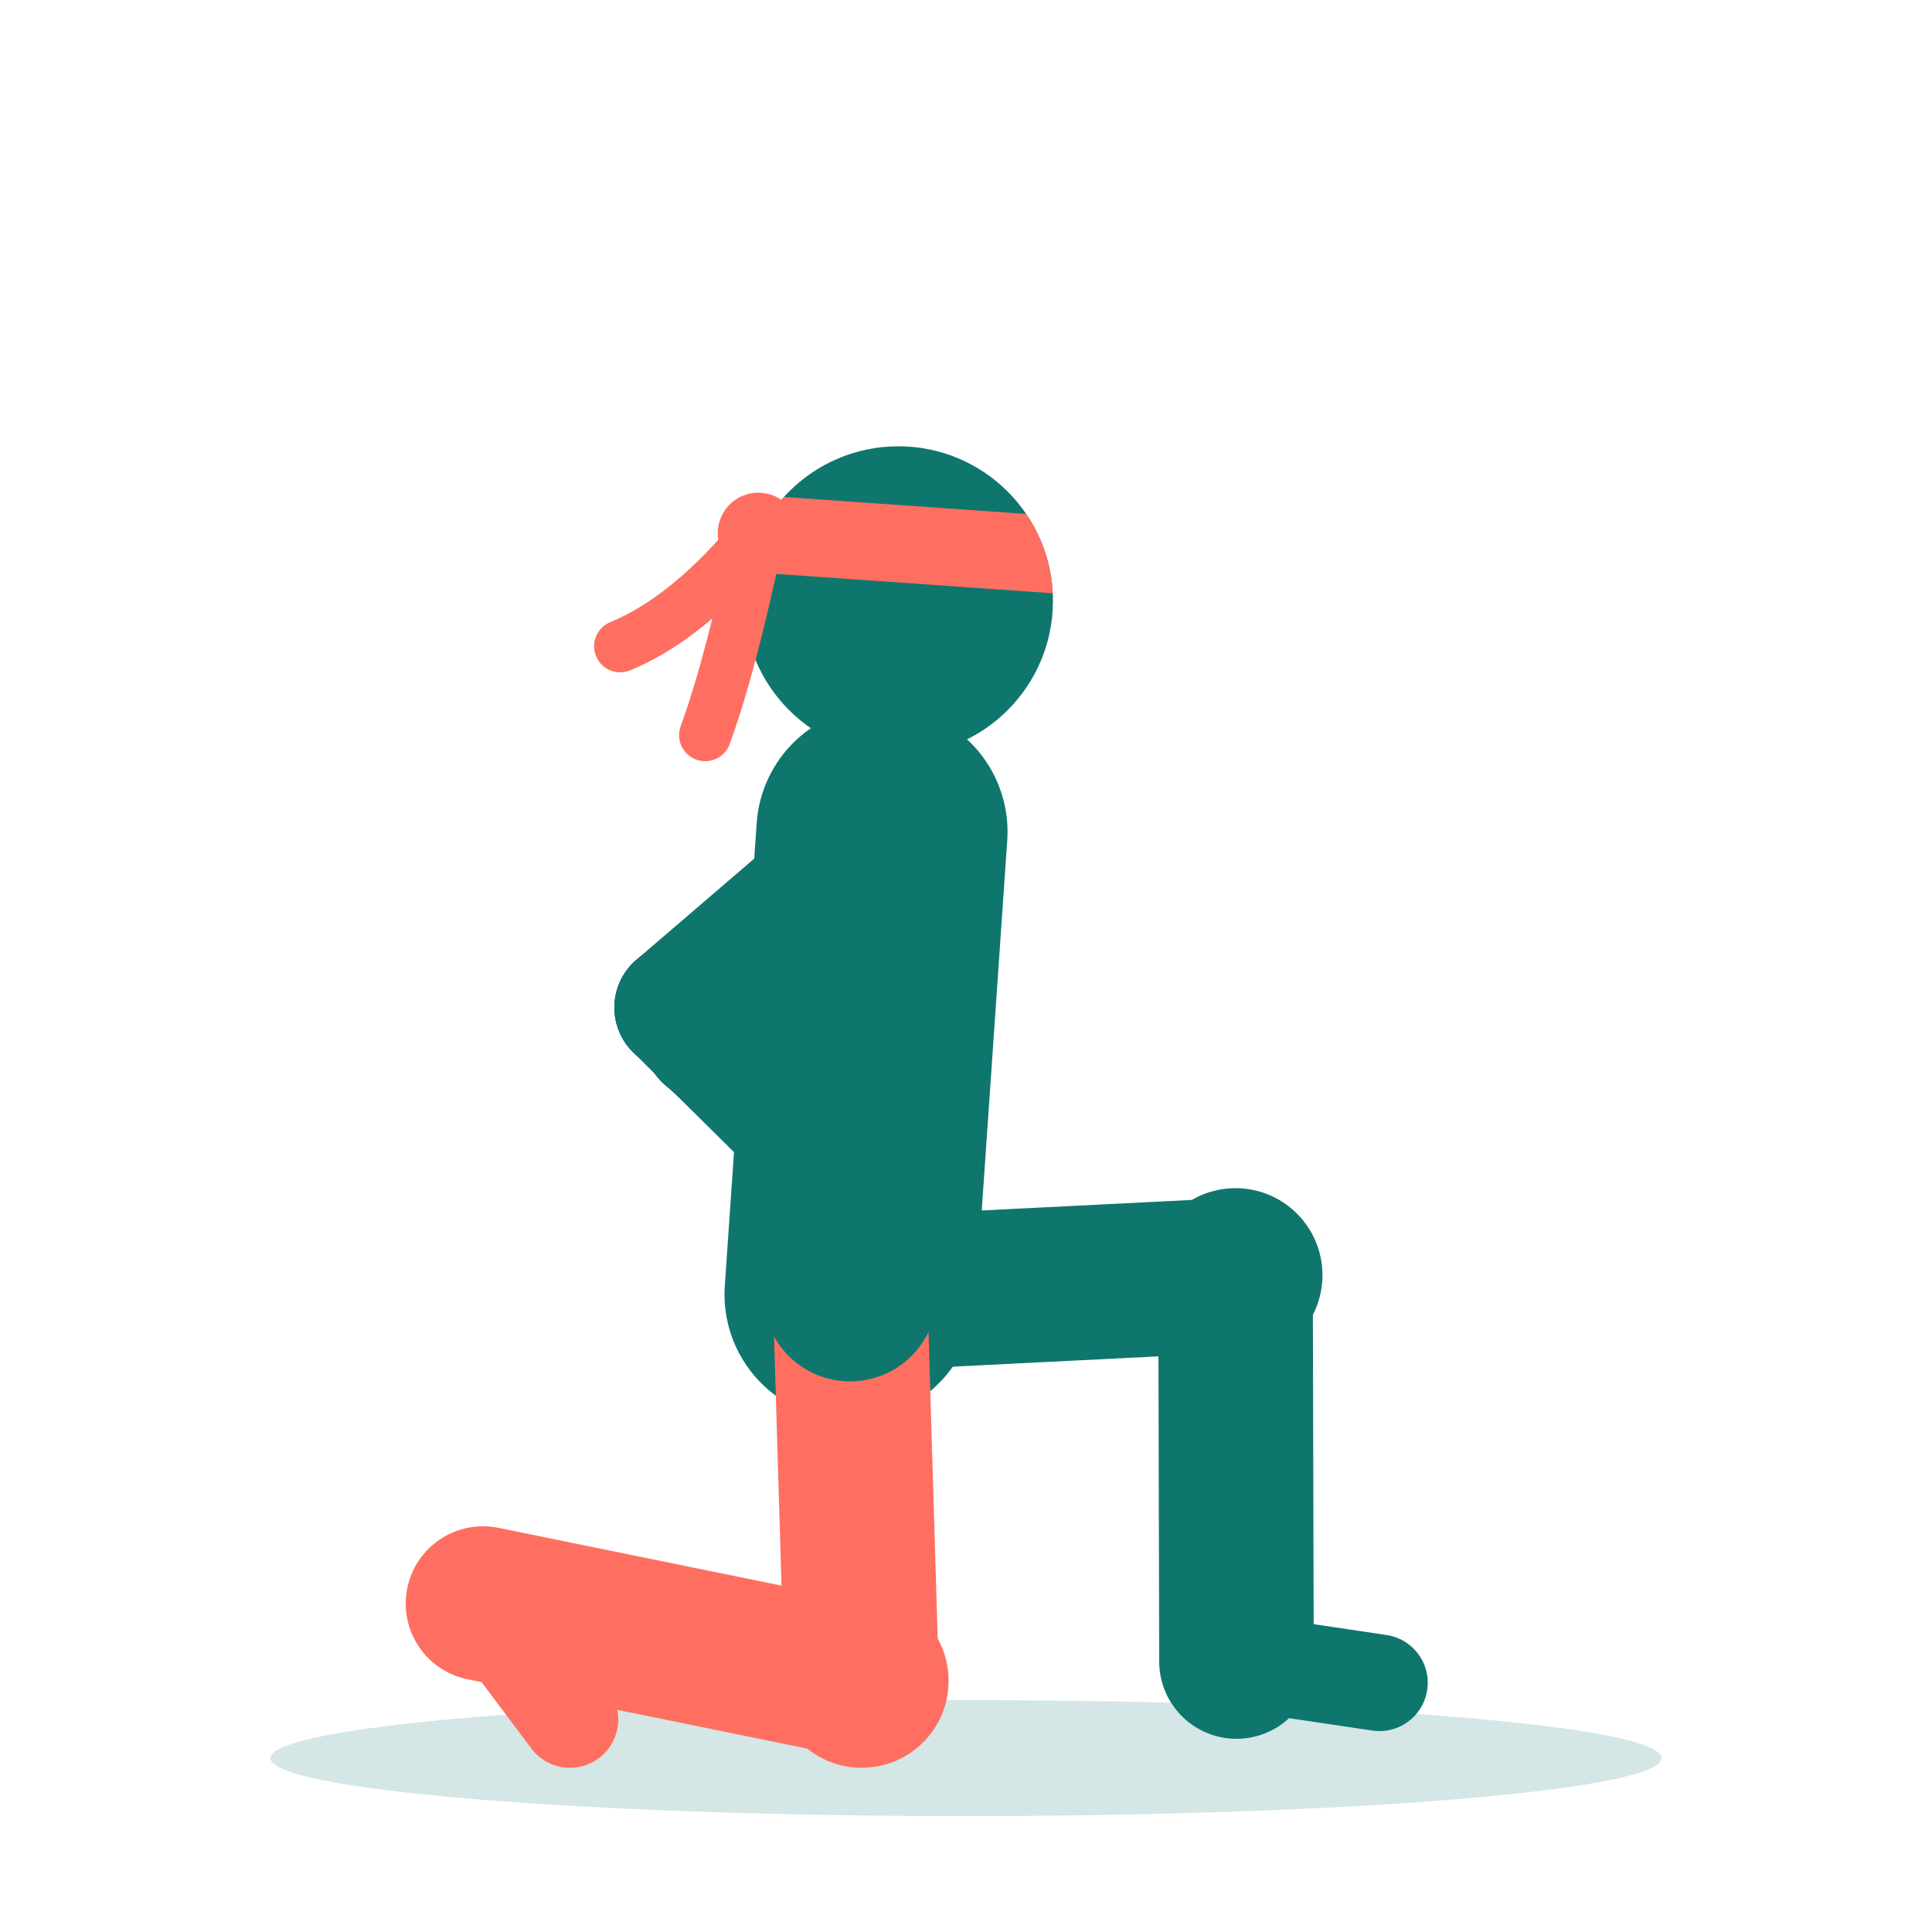
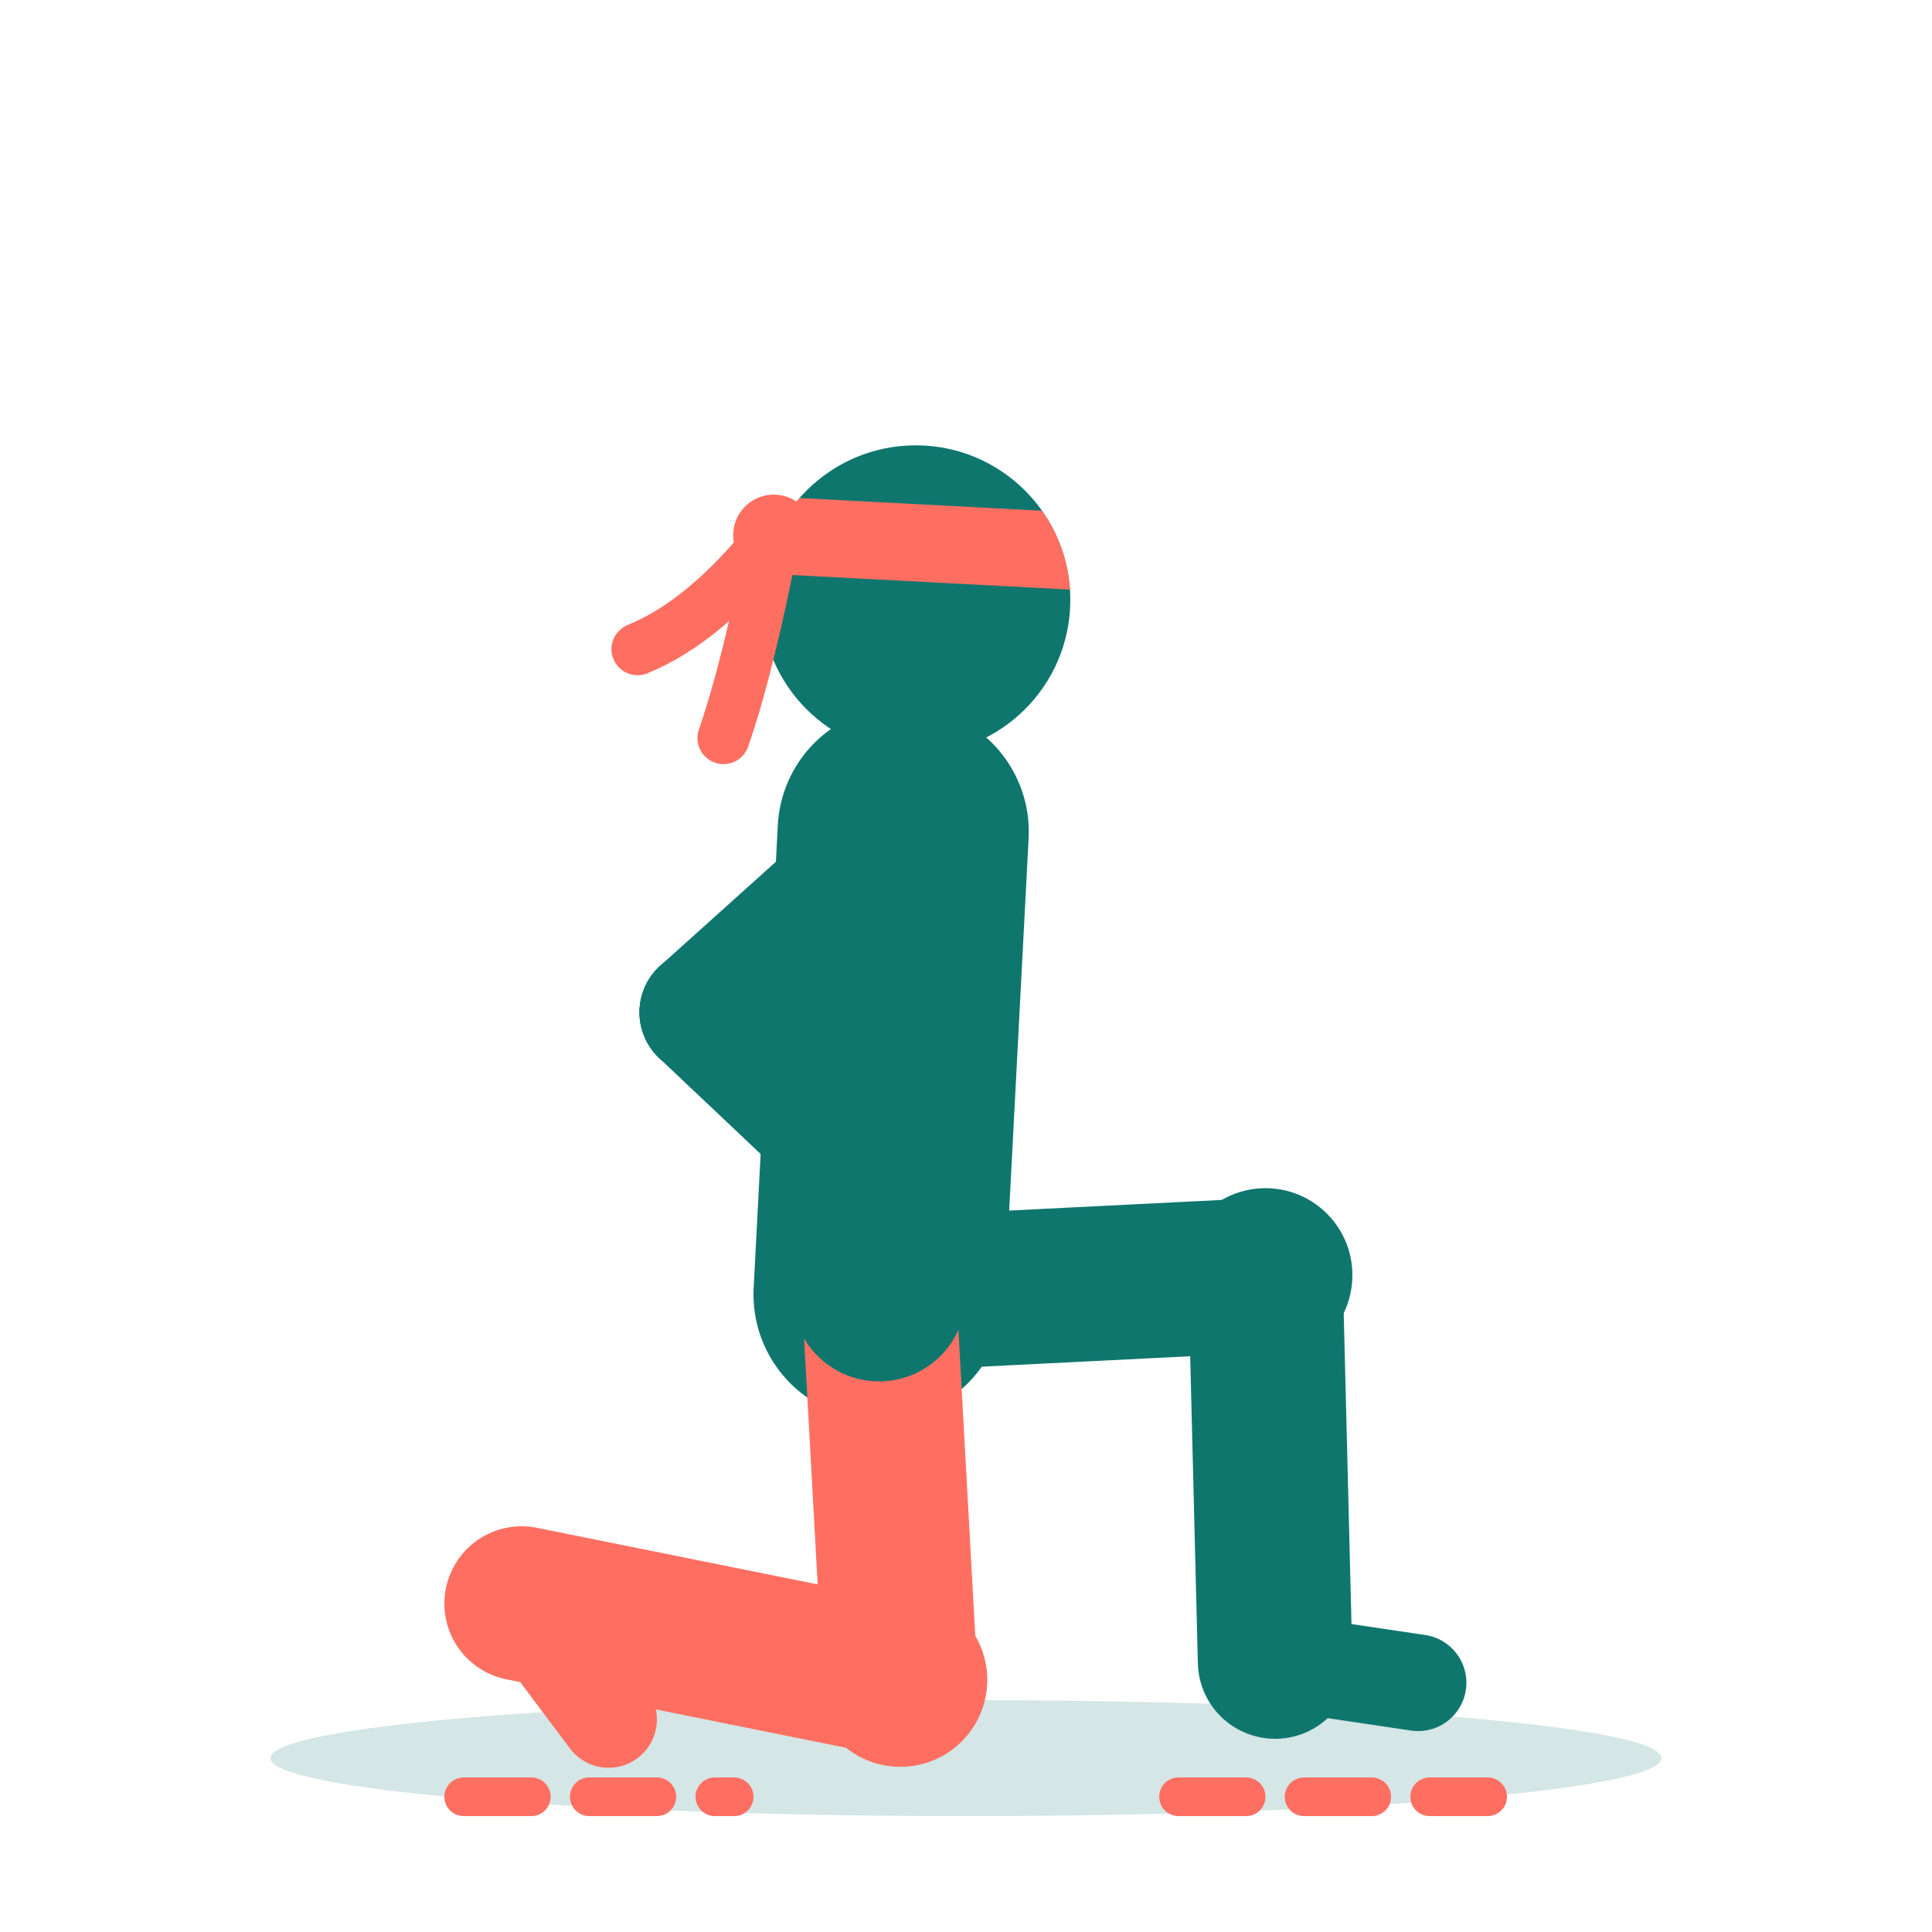
<svg xmlns="http://www.w3.org/2000/svg" viewBox="0 0 200 200" width="200" height="200">
  <ellipse cx="100" cy="182" rx="72" ry="6" fill="#0F766E" opacity="0.18" />
  <g>
-     <line x1="88.0" y1="134.0" x2="127.9" y2="132.0" stroke="#0F766E" stroke-width="16" stroke-linecap="round" />
-     <line x1="127.9" y1="132.0" x2="128.0" y2="172.0" stroke="#0F766E" stroke-width="16" stroke-linecap="round" />
-     <line x1="128.0" y1="172.0" x2="142.8" y2="174.2" stroke="#0F766E" stroke-width="10" stroke-linecap="round" />
-     <circle cx="127.9" cy="132.0" r="9" fill="#0F766E" />
-     <line x1="91.3" y1="86.1" x2="70.1" y2="104.3" stroke="#0F766E" stroke-width="13" stroke-linecap="round" />
-     <line x1="70.1" y1="104.3" x2="90.0" y2="124.0" stroke="#0F766E" stroke-width="13" stroke-linecap="round" />
-     <circle cx="70.1" cy="104.3" r="6.5" fill="#0F766E" />
-     <circle cx="90.0" cy="124.0" r="6" fill="#0F766E" />
-     <line x1="88.0" y1="134.0" x2="91.3" y2="86.1" stroke="#0F766E" stroke-width="26" stroke-linecap="round" />
-     <circle cx="93.0" cy="62.2" r="16" fill="#0F766E" />
-     <line x1="88.0" y1="134.0" x2="89.2" y2="174.0" stroke="#FF6F61" stroke-width="16" stroke-linecap="round" />
-     <line x1="89.2" y1="174.0" x2="50.0" y2="166.0" stroke="#FF6F61" stroke-width="16" stroke-linecap="round" />
-     <line x1="50.0" y1="166.0" x2="59.0" y2="178.0" stroke="#FF6F61" stroke-width="10" stroke-linecap="round" />
-     <circle cx="89.2" cy="174.0" r="9" fill="#FF6F61" />
-     <line x1="91.3" y1="86.1" x2="73.1" y2="107.4" stroke="#0F766E" stroke-width="13" stroke-linecap="round" />
-     <line x1="73.1" y1="107.4" x2="94.0" y2="126.0" stroke="#0F766E" stroke-width="13" stroke-linecap="round" />
-     <circle cx="73.1" cy="107.4" r="6.5" fill="#0F766E" />
-     <circle cx="94.0" cy="126.0" r="6" fill="#0F766E" />
-     <circle cx="88.0" cy="134.0" r="9" fill="#0F766E" />
+     <line x1="91.0" y1="134.0" x2="131.0" y2="132.0" stroke="#0F766E" stroke-width="16" stroke-linecap="round" />
+     <line x1="131.0" y1="132.0" x2="132.0" y2="172.0" stroke="#0F766E" stroke-width="16" stroke-linecap="round" />
+     <line x1="132.0" y1="172.0" x2="146.8" y2="174.2" stroke="#0F766E" stroke-width="10" stroke-linecap="round" />
+     <circle cx="131.0" cy="132.0" r="9" fill="#0F766E" />
+     <line x1="93.5" y1="86.1" x2="72.7" y2="104.8" stroke="#0F766E" stroke-width="13" stroke-linecap="round" />
+     <line x1="72.7" y1="104.8" x2="93.0" y2="124.0" stroke="#0F766E" stroke-width="13" stroke-linecap="round" />
+     <circle cx="72.7" cy="104.8" r="6.5" fill="#0F766E" />
+     <circle cx="93.0" cy="124.0" r="6" fill="#0F766E" />
+     <line x1="91.0" y1="134.0" x2="93.5" y2="86.1" stroke="#0F766E" stroke-width="26" stroke-linecap="round" />
+     <circle cx="94.8" cy="62.1" r="16" fill="#0F766E" />
+     <line x1="91.0" y1="134.0" x2="93.2" y2="173.9" stroke="#FF6F61" stroke-width="16" stroke-linecap="round" />
+     <line x1="93.2" y1="173.9" x2="54.0" y2="166.0" stroke="#FF6F61" stroke-width="16" stroke-linecap="round" />
+     <line x1="54.0" y1="166.0" x2="63.0" y2="178.0" stroke="#FF6F61" stroke-width="10" stroke-linecap="round" />
+     <circle cx="93.2" cy="173.9" r="9" fill="#FF6F61" />
+     <line x1="93.5" y1="86.1" x2="75.8" y2="107.7" stroke="#0F766E" stroke-width="13" stroke-linecap="round" />
+     <line x1="75.8" y1="107.7" x2="97.0" y2="126.0" stroke="#0F766E" stroke-width="13" stroke-linecap="round" />
+     <circle cx="75.8" cy="107.7" r="6.5" fill="#0F766E" />
+     <circle cx="97.0" cy="126.0" r="6" fill="#0F766E" />
+     <circle cx="91.0" cy="134.0" r="9" fill="#0F766E" />
    <clipPath id="hb">
-       <circle cx="93.0" cy="62.2" r="16" />
+       <circle cx="94.8" cy="62.1" r="16" />
    </clipPath>
    <g clip-path="url(#hb)">
-       <rect x="76.0" y="52.3" width="34" height="8.0" fill="#FF6F61" transform="rotate(4.0 93.0 62.2)" />
+       <rect x="77.8" y="52.2" width="34" height="8.0" fill="#FF6F61" transform="rotate(3.0 94.8 62.1)" />
    </g>
-     <path d="M78.5,55.2 Q75.7,68.7 73.0,76.1" stroke="#FF6F61" stroke-width="5.4" stroke-linecap="round" fill="none" />
-     <path d="M78.5,55.2 Q71.3,64.0 64.2,66.9" stroke="#FF6F61" stroke-width="5.4" stroke-linecap="round" fill="none" />
-     <circle cx="78.5" cy="55.2" r="4.2" fill="#FF6F61" />
+     <path d="M80.1,55.4 Q77.5,68.9 74.9,76.4" stroke="#FF6F61" stroke-width="5.4" stroke-linecap="round" fill="none" />
+     <path d="M80.1,55.4 Q73.1,64.3 66.0,67.2" stroke="#FF6F61" stroke-width="5.4" stroke-linecap="round" fill="none" />
+     <circle cx="80.1" cy="55.4" r="4.2" fill="#FF6F61" />
+     <line x1="122.0" y1="186.0" x2="129.0" y2="186.0" stroke="#FF6F61" stroke-width="4" stroke-linecap="round" />
+     <line x1="135.0" y1="186.0" x2="142.0" y2="186.0" stroke="#FF6F61" stroke-width="4" stroke-linecap="round" />
+     <line x1="148.0" y1="186.0" x2="154.0" y2="186.0" stroke="#FF6F61" stroke-width="4" stroke-linecap="round" />
+     <line x1="48.0" y1="186.0" x2="55.0" y2="186.0" stroke="#FF6F61" stroke-width="4" stroke-linecap="round" />
+     <line x1="61.0" y1="186.0" x2="68.0" y2="186.0" stroke="#FF6F61" stroke-width="4" stroke-linecap="round" />
+     <line x1="74.0" y1="186.0" x2="76.0" y2="186.0" stroke="#FF6F61" stroke-width="4" stroke-linecap="round" />
  </g>
</svg>
